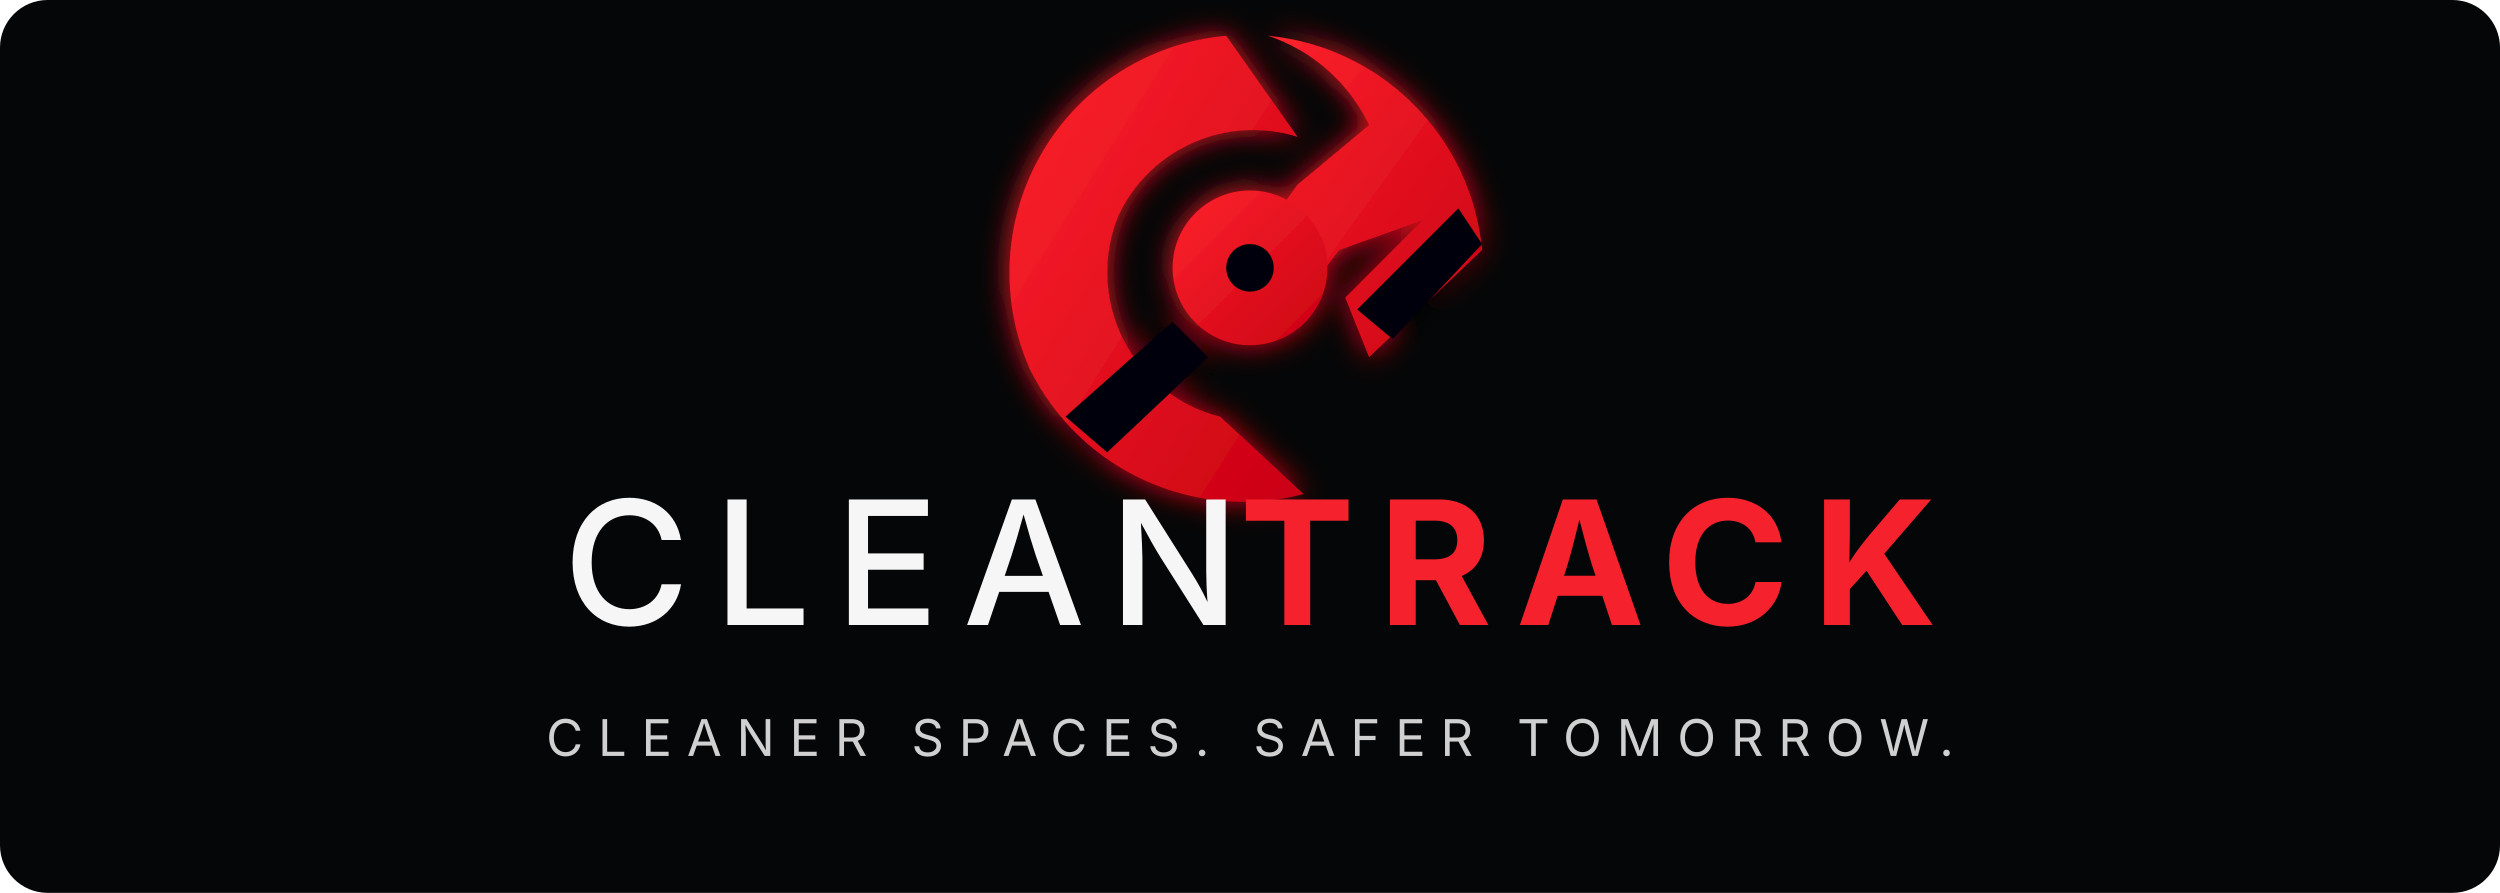
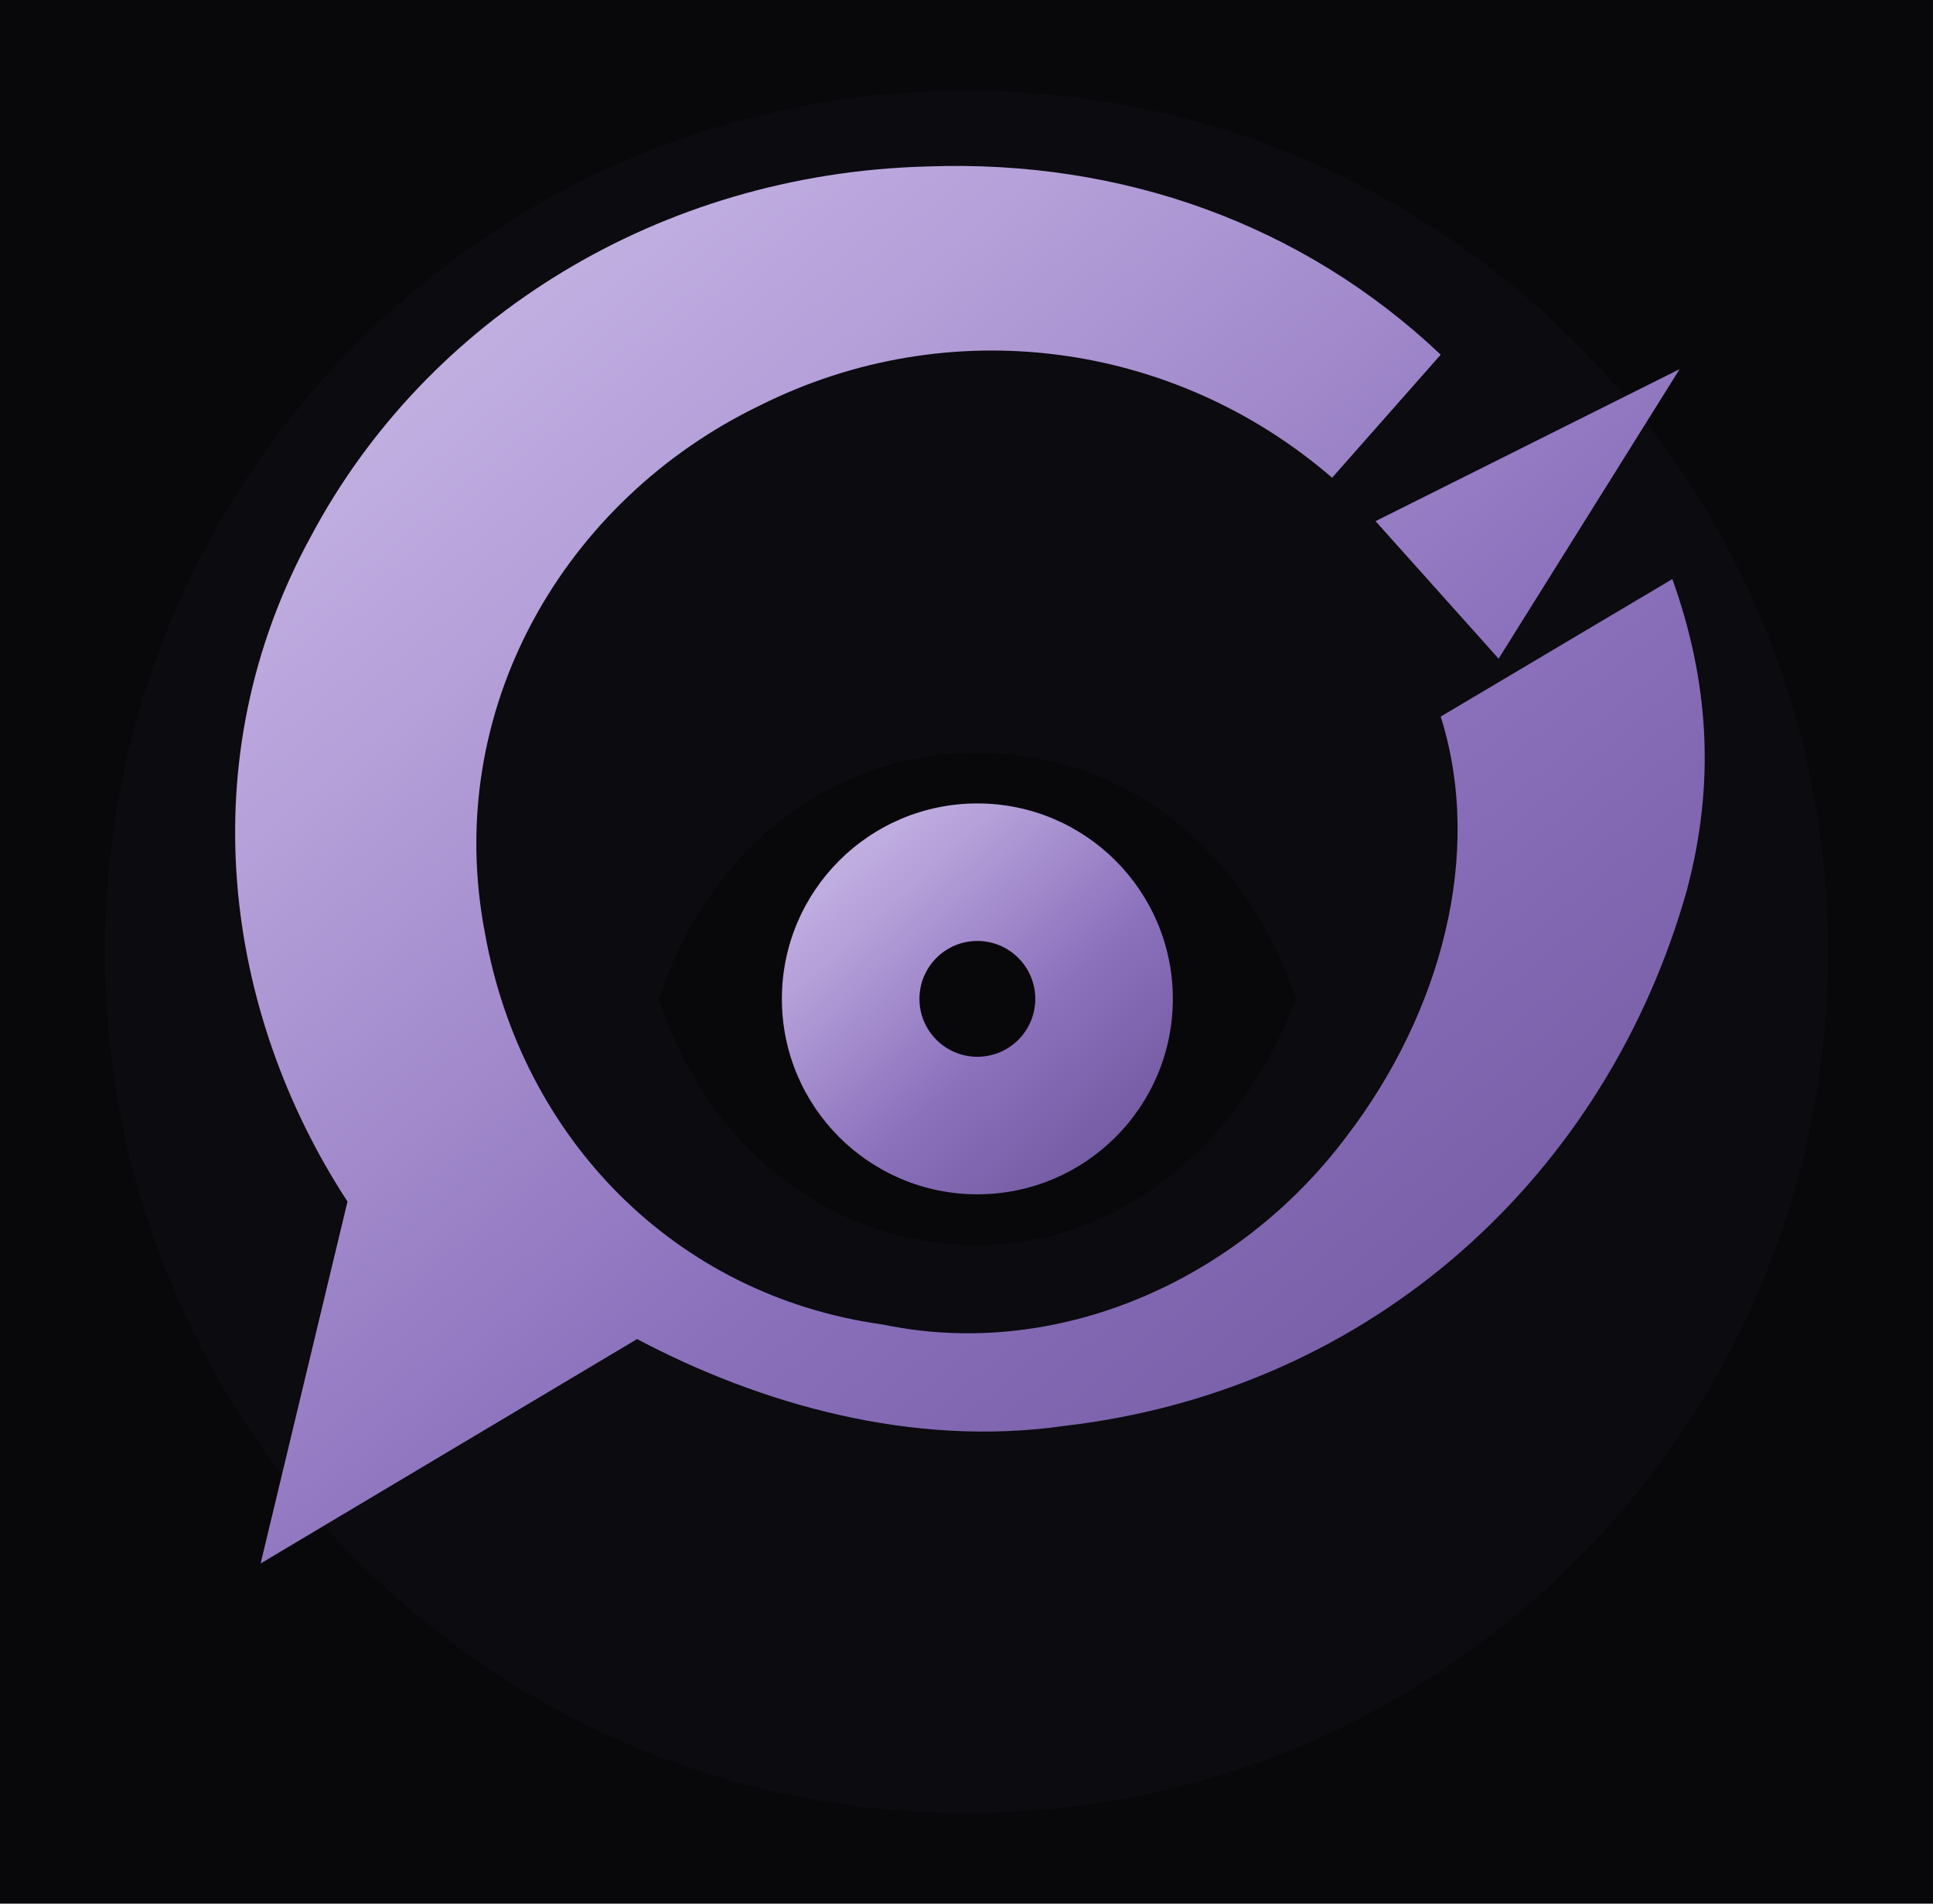
- <svg xmlns="http://www.w3.org/2000/svg" viewBox="0 0 420 150" role="img" aria-labelledby="title desc">
+ <svg xmlns="http://www.w3.org/2000/svg" viewBox="0 0 267 263" role="img" aria-labelledby="title">
  <defs>
-     <linearGradient id="red" x1="0" y1="0" x2="1" y2="1">
-       <stop stop-color="#ff242d" />
-       <stop offset="1" stop-color="#c90013" />
+     <linearGradient id="metalViolet" x1="0" y1="0" x2="0.9" y2="1">
+       <stop offset="0" stop-color="#d0c0eb" />
+       <stop offset=".28" stop-color="#b5a0d9" />
+       <stop offset=".62" stop-color="#8b70bc" />
+       <stop offset="1" stop-color="#6d559b" />
    </linearGradient>
-     <filter id="glow" x="-40%" y="-40%" width="180%" height="180%">
-       <feGaussianBlur stdDeviation="2.4" result="b" />
-       <feMerge>
-         <feMergeNode in="b" />
-         <feMergeNode in="SourceGraphic" />
-       </feMerge>
-     </filter>
  </defs>
-   <rect width="420" height="150" rx="8" fill="#050607" />
-   <g transform="translate(210 45)" filter="url(#glow)">
-     <path d="M-4-39A40 40 0 0 0-37 17 40 40 0 0 0 9 38L-5 25A25 25 0 0 1-22-9 25 25 0 0 1 8-22Z" fill="url(#red)" />
-     <path d="M3-39A40 40 0 0 1 39-3L20 15 16 5 29-8 15-3 8 6 0-3 8-14 20-24A29 29 0 0 0 3-39Z" fill="url(#red)" />
-     <circle r="13" fill="url(#red)" />
-     <circle r="4" fill="#050607" />
-     <path d="M-31 25-13 9-7 15-24 31Z M18 7 35-10 39-4 24 12Z" fill="#050607" />
-   </g>
-   <text x="210" y="105" text-anchor="middle" font-family="Inter,Arial,sans-serif" font-size="29" letter-spacing="4" fill="#f6f6f6" font-weight="500">CLEAN<tspan fill="#f5222d" font-weight="700">TRACK</tspan>
-   </text>
-   <text x="210" y="127" text-anchor="middle" font-family="Inter,Arial,sans-serif" font-size="8.5" letter-spacing="2.5" fill="#d0d0d0">CLEANER SPACES. SAFER TOMORROW.</text>
+   <rect width="267" height="263" rx="0" fill="#08080b" />
+   <circle cx="133.5" cy="131.5" r="119" fill="#0b0b10" />
+   <path fill="url(#metalViolet)" fill-rule="evenodd" d="M199 49     C180 31 155 22 128 23     C91 24 59 44 43 74     C26 105 31 140 48 166     L36 216     L88 185     C105 194 126 200 147 197     C190 192 222 162 233 123     C237 108 236 94 231 80     L199 99     C205 118 199 140 186 157     C171 177 146 188 122 183     C93 179 72 157 67 129     C61 98 78 69 105 56     C131 43 162 47 184 66     Z     M190 72 L232 51 L207 91 Z" />
+   <path fill="#08080b" d="M91 138     C98 117 115 104 135 104     C155 104 172 117 179 138     C171 159 154 172 135 172     C115 172 98 159 91 138 Z" />
+   <circle cx="135" cy="138" r="27" fill="url(#metalViolet)" />
+   <circle cx="135" cy="138" r="8" fill="#08080b" />
</svg>
